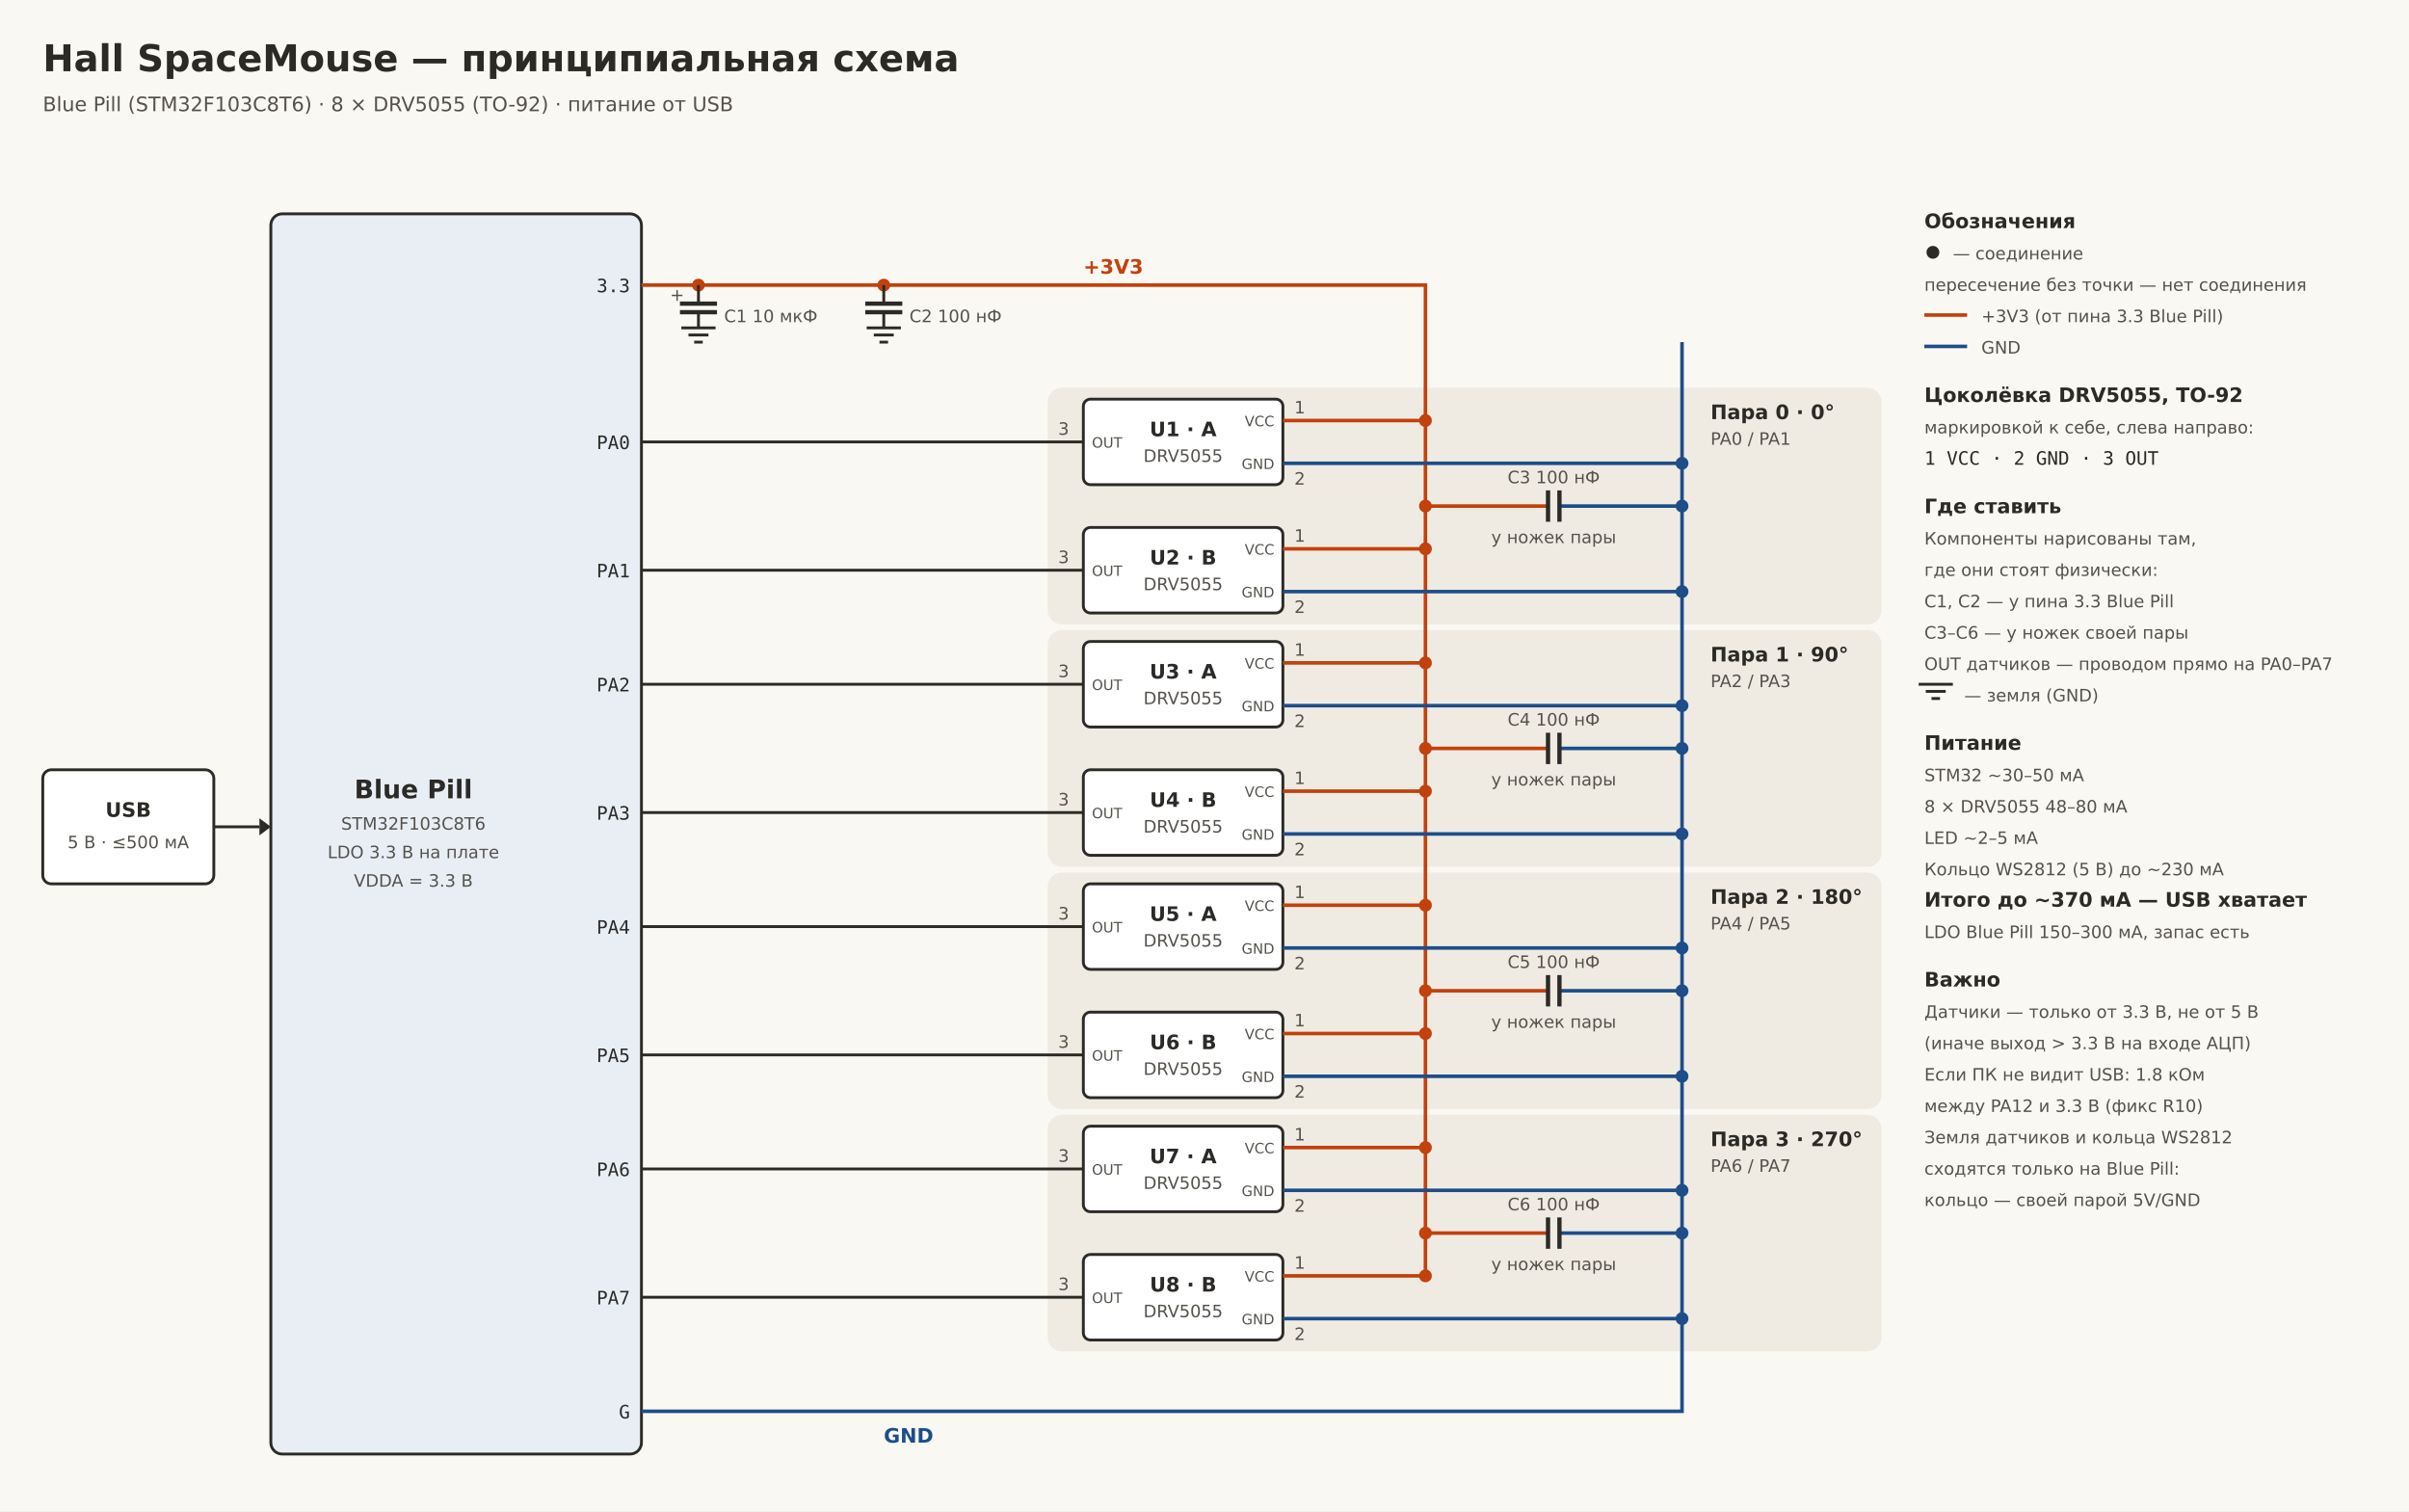
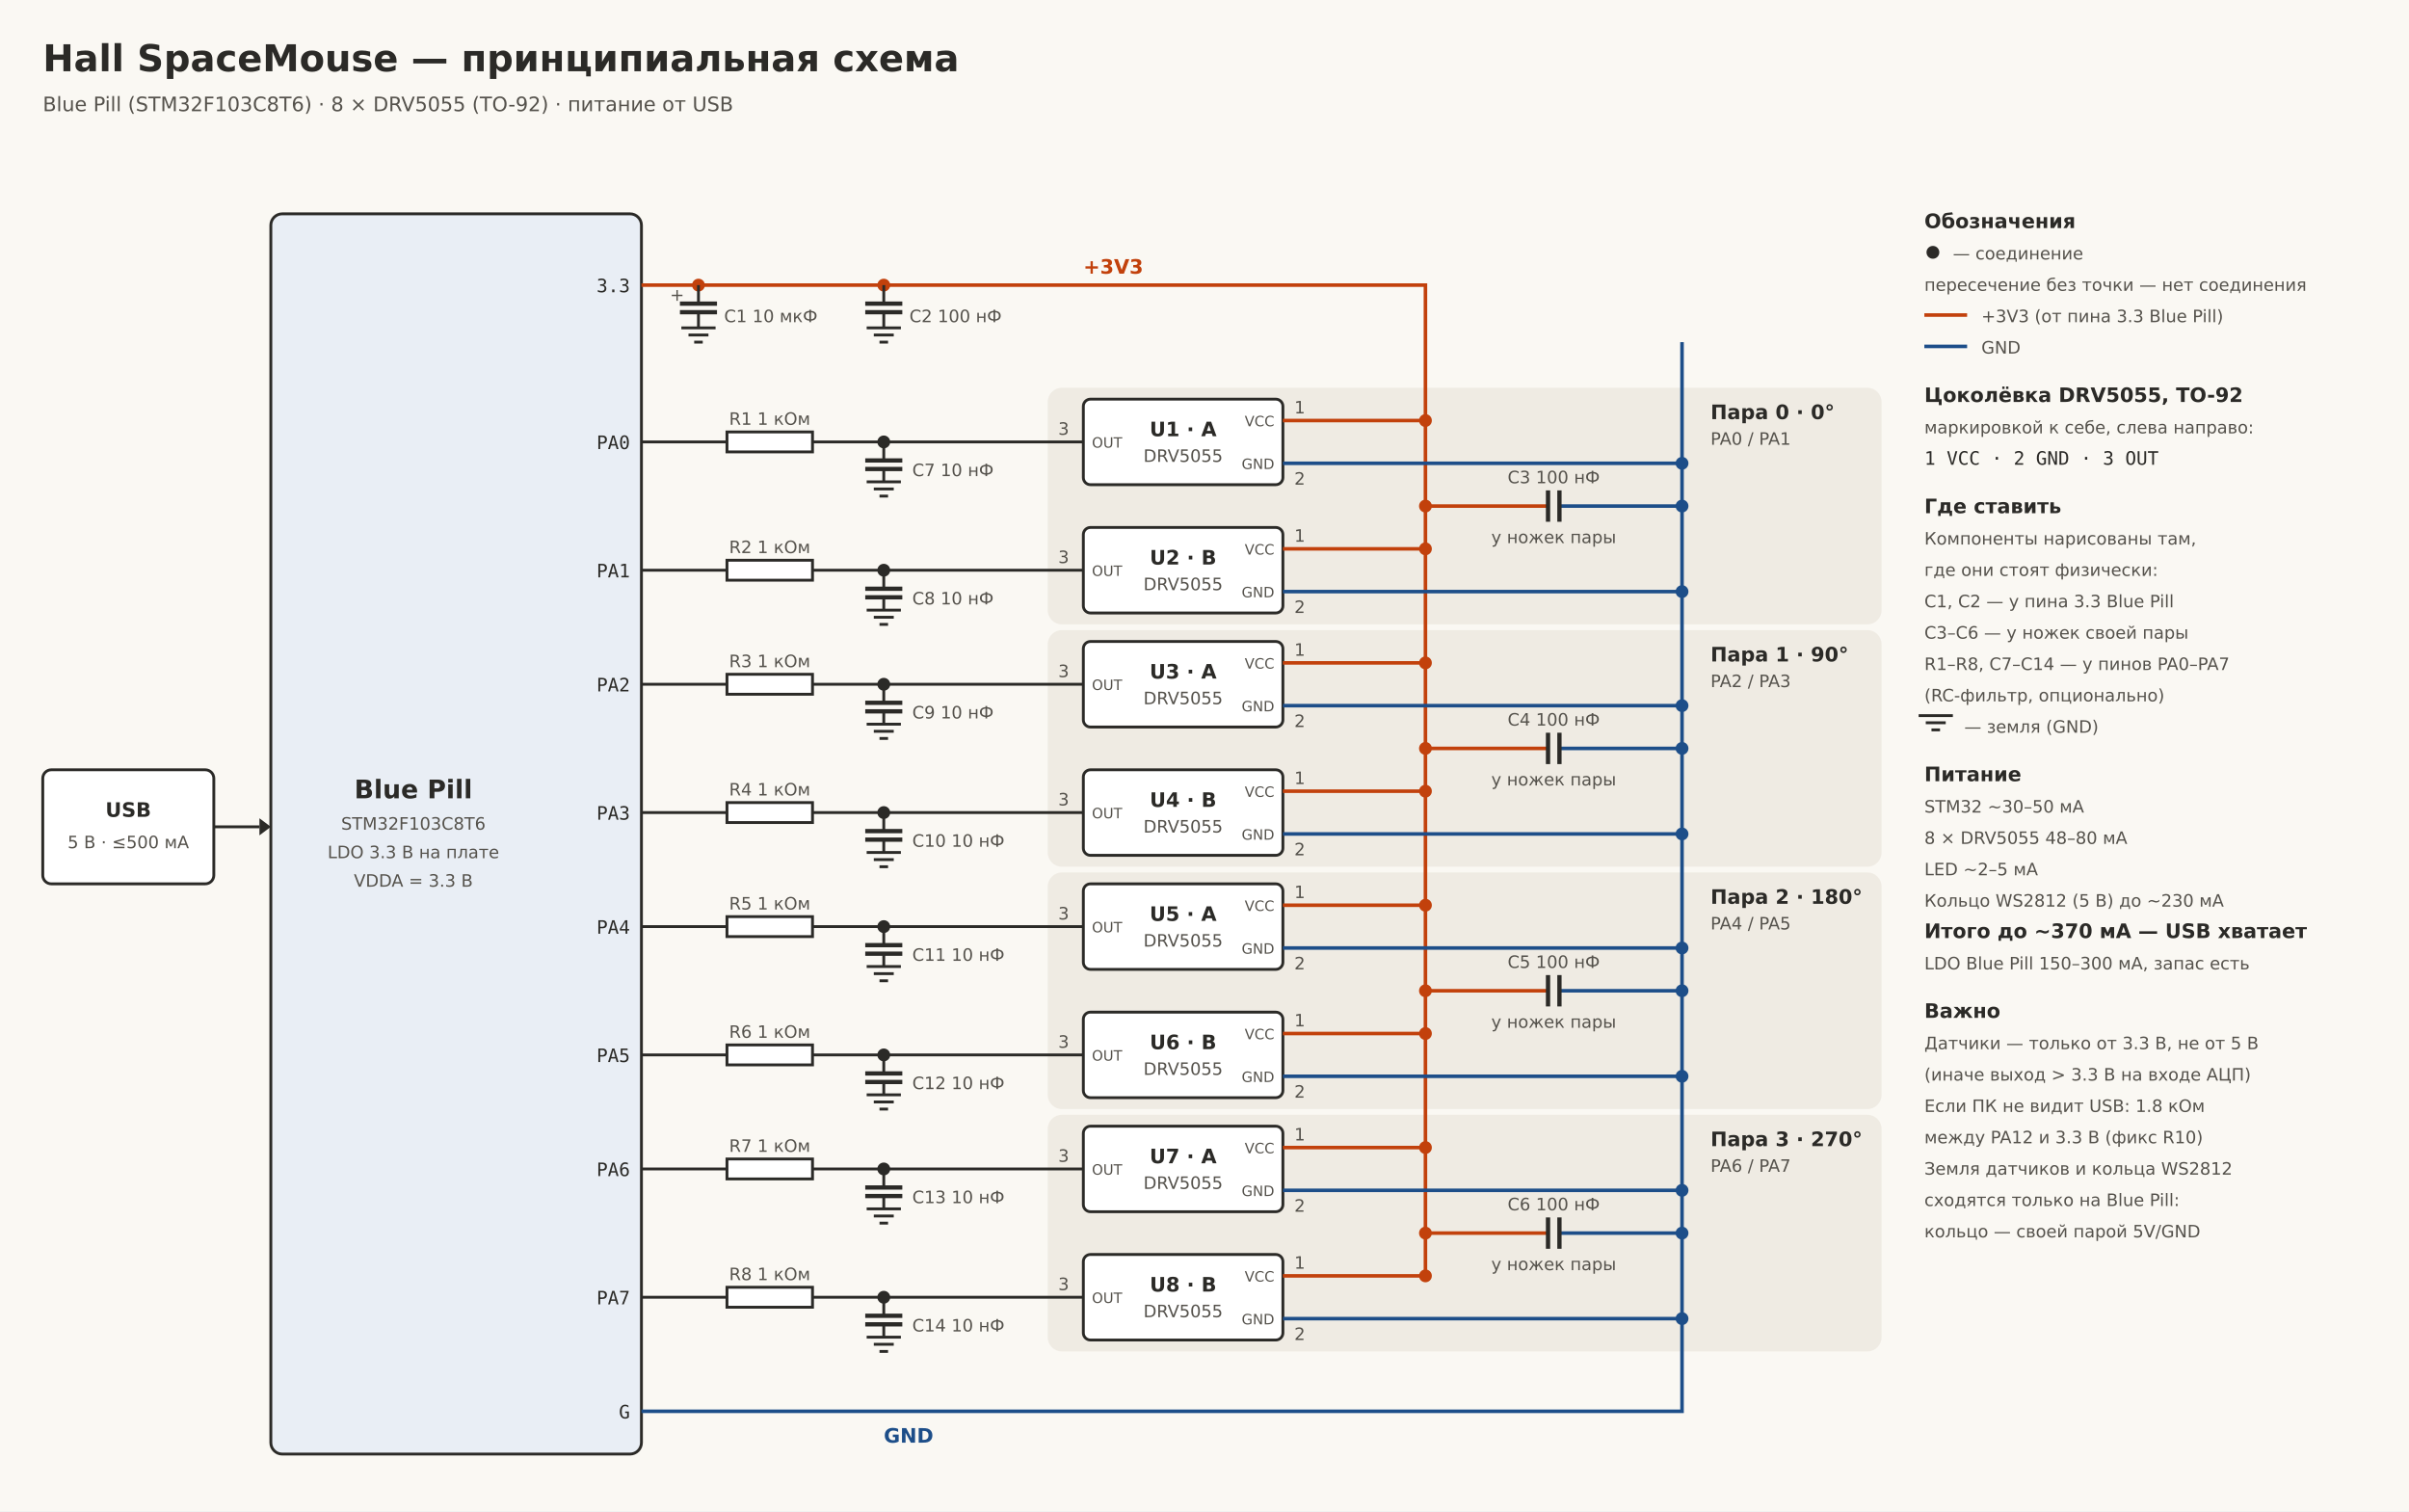
<svg xmlns="http://www.w3.org/2000/svg" width="1690" height="1060" viewBox="0 0 1690 1060" font-family="DejaVu Sans, Arial, sans-serif">
  <style>
.w{stroke:#2b2a27;stroke-width:2;fill:none}
.v{stroke:#c2410c;stroke-width:2.5;fill:none}
.g{stroke:#1d4e89;stroke-width:2.5;fill:none}
.box{fill:#fff;stroke:#2b2a27;stroke-width:2}
.t{font-size:14px;fill:#2b2a27}
.s{font-size:12px;fill:#55524c}
.m{font-family:DejaVu Sans Mono,monospace;font-size:13px;fill:#2b2a27}
.b{font-weight:bold}
.band{fill:#efebe3}
</style>
  <rect width="1690" height="1060" fill="#faf8f3" />
  <text x="30" y="50" class="t b" style="font-size:26px">Hall SpaceMouse — принципиальная схема</text>
  <text x="30" y="78" class="t" style="fill:#55524c">Blue Pill (STM32F103C8T6) · 8 × DRV5055 (TO-92) · питание от USB</text>
  <rect class="band" x="735" y="272" width="585" height="166" rx="10" />
  <text x="1200" y="294" class="t b">Пара 0 · 0°</text>
  <text x="1200" y="312" class="s">PA0 / PA1</text>
  <rect class="band" x="735" y="442" width="585" height="166" rx="10" />
  <text x="1200" y="464" class="t b">Пара 1 · 90°</text>
  <text x="1200" y="482" class="s">PA2 / PA3</text>
  <rect class="band" x="735" y="612" width="585" height="166" rx="10" />
  <text x="1200" y="634" class="t b">Пара 2 · 180°</text>
  <text x="1200" y="652" class="s">PA4 / PA5</text>
  <rect class="band" x="735" y="782" width="585" height="166" rx="10" />
  <text x="1200" y="804" class="t b">Пара 3 · 270°</text>
  <text x="1200" y="822" class="s">PA6 / PA7</text>
  <rect class="box" x="30" y="540" width="120" height="80" rx="6" />
  <text x="90" y="573" class="t b" text-anchor="middle">USB</text>
  <text x="90" y="595" class="s" text-anchor="middle">5 В · ≤500 мА</text>
  <path class="w" d="M150 580 H182" />
  <path d="M182 574 L190 580 L182 586 Z" fill="#2b2a27" />
  <rect x="190" y="150" width="260" height="870" rx="8" fill="#e9eef5" stroke="#2b2a27" stroke-width="2" />
  <text x="290" y="560" class="t b" text-anchor="middle" style="font-size:18px">Blue Pill</text>
  <text x="290" y="582" class="s" text-anchor="middle">STM32F103C8T6</text>
  <text x="290" y="602" class="s" text-anchor="middle">LDO 3.3 В на плате</text>
  <text x="290" y="622" class="s" text-anchor="middle">VDDA = 3.3 В</text>
  <text x="442" y="205" class="m" text-anchor="end">3.3</text>
  <text x="442" y="995" class="m" text-anchor="end">G</text>
  <path class="v" d="M450 200 H1000 V895" />
  <path class="g" d="M450 990 H1180 V240" />
  <text x="760" y="192" class="t b" style="fill:#c2410c">+3V3</text>
  <text x="620" y="1012" class="t b" style="fill:#1d4e89">GND</text>
  <circle cx="490" cy="200" r="4.5" fill="#c2410c" />
  <path class="w" d="M490 200 V213 M490 219 V230" />
  <path class="w" d="M477 213 H503 M477 219 H503" style="stroke-width:3" />
  <text x="470" y="211" class="s">+</text>
  <path class="w" d="M478 230 H502 M483 235 H497 M487 240 H493" />
  <text x="508" y="226" class="s">C1 10 мкФ</text>
  <circle cx="620" cy="200" r="4.5" fill="#c2410c" />
  <path class="w" d="M620 200 V213 M620 219 V230" />
  <path class="w" d="M607 213 H633 M607 219 H633" style="stroke-width:3" />
  <path class="w" d="M608 230 H632 M613 235 H627 M617 240 H623" />
  <text x="638" y="226" class="s">C2 100 нФ</text>
  <text x="442" y="315" class="m" text-anchor="end">PA0</text>
-   <path class="w" d="M450 310 H760" />
+   <path class="w" d="M450 310 H510 M570 310 H760" />
+   <rect x="510" y="303" width="60" height="14" fill="#fff" stroke="#2b2a27" stroke-width="2" />
+   <text x="540" y="298" class="s" text-anchor="middle">R1 1 кОм</text>
+   <circle cx="620" cy="310" r="4.5" fill="#2b2a27" />
+   <path class="w" d="M620 310 V323 M620 329 V338" />
+   <path class="w" d="M607 323 H633 M607 329 H633" style="stroke-width:3" />
+   <path class="w" d="M608 338 H632 M613 343 H627 M617 348 H623" />
+   <text x="640" y="334" class="s">C7 10 нФ</text>
  <rect class="box" x="760" y="280" width="140" height="60" rx="5" />
  <text x="830" y="306" class="t b" text-anchor="middle">U1 · A</text>
  <text x="830" y="324" class="s" text-anchor="middle">DRV5055</text>
  <text x="766" y="314" class="s" style="font-size:10px">OUT</text>
  <text x="894" y="299" class="s" text-anchor="end" style="font-size:10px">VCC</text>
  <text x="894" y="329" class="s" text-anchor="end" style="font-size:10px">GND</text>
  <text x="750" y="305" class="s" text-anchor="end">3</text>
  <text x="908" y="290" class="s">1</text>
  <text x="908" y="340" class="s">2</text>
  <path class="v" d="M900 295 H1000" />
  <path class="g" d="M900 325 H1180" />
  <circle cx="1000" cy="295" r="4.5" fill="#c2410c" />
  <circle cx="1180" cy="325" r="4.5" fill="#1d4e89" />
  <text x="442" y="405" class="m" text-anchor="end">PA1</text>
-   <path class="w" d="M450 400 H760" />
+   <path class="w" d="M450 400 H510 M570 400 H760" />
+   <rect x="510" y="393" width="60" height="14" fill="#fff" stroke="#2b2a27" stroke-width="2" />
+   <text x="540" y="388" class="s" text-anchor="middle">R2 1 кОм</text>
+   <circle cx="620" cy="400" r="4.5" fill="#2b2a27" />
+   <path class="w" d="M620 400 V413 M620 419 V428" />
+   <path class="w" d="M607 413 H633 M607 419 H633" style="stroke-width:3" />
+   <path class="w" d="M608 428 H632 M613 433 H627 M617 438 H623" />
+   <text x="640" y="424" class="s">C8 10 нФ</text>
  <rect class="box" x="760" y="370" width="140" height="60" rx="5" />
  <text x="830" y="396" class="t b" text-anchor="middle">U2 · B</text>
  <text x="830" y="414" class="s" text-anchor="middle">DRV5055</text>
  <text x="766" y="404" class="s" style="font-size:10px">OUT</text>
  <text x="894" y="389" class="s" text-anchor="end" style="font-size:10px">VCC</text>
  <text x="894" y="419" class="s" text-anchor="end" style="font-size:10px">GND</text>
  <text x="750" y="395" class="s" text-anchor="end">3</text>
  <text x="908" y="380" class="s">1</text>
  <text x="908" y="430" class="s">2</text>
  <path class="v" d="M900 385 H1000" />
  <path class="g" d="M900 415 H1180" />
  <circle cx="1000" cy="385" r="4.5" fill="#c2410c" />
  <circle cx="1180" cy="415" r="4.5" fill="#1d4e89" />
  <text x="442" y="485" class="m" text-anchor="end">PA2</text>
-   <path class="w" d="M450 480 H760" />
+   <path class="w" d="M450 480 H510 M570 480 H760" />
+   <rect x="510" y="473" width="60" height="14" fill="#fff" stroke="#2b2a27" stroke-width="2" />
+   <text x="540" y="468" class="s" text-anchor="middle">R3 1 кОм</text>
+   <circle cx="620" cy="480" r="4.5" fill="#2b2a27" />
+   <path class="w" d="M620 480 V493 M620 499 V508" />
+   <path class="w" d="M607 493 H633 M607 499 H633" style="stroke-width:3" />
+   <path class="w" d="M608 508 H632 M613 513 H627 M617 518 H623" />
+   <text x="640" y="504" class="s">C9 10 нФ</text>
  <rect class="box" x="760" y="450" width="140" height="60" rx="5" />
  <text x="830" y="476" class="t b" text-anchor="middle">U3 · A</text>
  <text x="830" y="494" class="s" text-anchor="middle">DRV5055</text>
  <text x="766" y="484" class="s" style="font-size:10px">OUT</text>
  <text x="894" y="469" class="s" text-anchor="end" style="font-size:10px">VCC</text>
  <text x="894" y="499" class="s" text-anchor="end" style="font-size:10px">GND</text>
  <text x="750" y="475" class="s" text-anchor="end">3</text>
  <text x="908" y="460" class="s">1</text>
  <text x="908" y="510" class="s">2</text>
  <path class="v" d="M900 465 H1000" />
  <path class="g" d="M900 495 H1180" />
  <circle cx="1000" cy="465" r="4.5" fill="#c2410c" />
  <circle cx="1180" cy="495" r="4.5" fill="#1d4e89" />
  <text x="442" y="575" class="m" text-anchor="end">PA3</text>
-   <path class="w" d="M450 570 H760" />
+   <path class="w" d="M450 570 H510 M570 570 H760" />
+   <rect x="510" y="563" width="60" height="14" fill="#fff" stroke="#2b2a27" stroke-width="2" />
+   <text x="540" y="558" class="s" text-anchor="middle">R4 1 кОм</text>
+   <circle cx="620" cy="570" r="4.5" fill="#2b2a27" />
+   <path class="w" d="M620 570 V583 M620 589 V598" />
+   <path class="w" d="M607 583 H633 M607 589 H633" style="stroke-width:3" />
+   <path class="w" d="M608 598 H632 M613 603 H627 M617 608 H623" />
+   <text x="640" y="594" class="s">C10 10 нФ</text>
  <rect class="box" x="760" y="540" width="140" height="60" rx="5" />
  <text x="830" y="566" class="t b" text-anchor="middle">U4 · B</text>
  <text x="830" y="584" class="s" text-anchor="middle">DRV5055</text>
  <text x="766" y="574" class="s" style="font-size:10px">OUT</text>
  <text x="894" y="559" class="s" text-anchor="end" style="font-size:10px">VCC</text>
  <text x="894" y="589" class="s" text-anchor="end" style="font-size:10px">GND</text>
  <text x="750" y="565" class="s" text-anchor="end">3</text>
  <text x="908" y="550" class="s">1</text>
  <text x="908" y="600" class="s">2</text>
  <path class="v" d="M900 555 H1000" />
  <path class="g" d="M900 585 H1180" />
  <circle cx="1000" cy="555" r="4.5" fill="#c2410c" />
  <circle cx="1180" cy="585" r="4.5" fill="#1d4e89" />
  <text x="442" y="655" class="m" text-anchor="end">PA4</text>
-   <path class="w" d="M450 650 H760" />
+   <path class="w" d="M450 650 H510 M570 650 H760" />
+   <rect x="510" y="643" width="60" height="14" fill="#fff" stroke="#2b2a27" stroke-width="2" />
+   <text x="540" y="638" class="s" text-anchor="middle">R5 1 кОм</text>
+   <circle cx="620" cy="650" r="4.5" fill="#2b2a27" />
+   <path class="w" d="M620 650 V663 M620 669 V678" />
+   <path class="w" d="M607 663 H633 M607 669 H633" style="stroke-width:3" />
+   <path class="w" d="M608 678 H632 M613 683 H627 M617 688 H623" />
+   <text x="640" y="674" class="s">C11 10 нФ</text>
  <rect class="box" x="760" y="620" width="140" height="60" rx="5" />
  <text x="830" y="646" class="t b" text-anchor="middle">U5 · A</text>
  <text x="830" y="664" class="s" text-anchor="middle">DRV5055</text>
  <text x="766" y="654" class="s" style="font-size:10px">OUT</text>
  <text x="894" y="639" class="s" text-anchor="end" style="font-size:10px">VCC</text>
  <text x="894" y="669" class="s" text-anchor="end" style="font-size:10px">GND</text>
  <text x="750" y="645" class="s" text-anchor="end">3</text>
  <text x="908" y="630" class="s">1</text>
  <text x="908" y="680" class="s">2</text>
  <path class="v" d="M900 635 H1000" />
  <path class="g" d="M900 665 H1180" />
  <circle cx="1000" cy="635" r="4.5" fill="#c2410c" />
  <circle cx="1180" cy="665" r="4.5" fill="#1d4e89" />
  <text x="442" y="745" class="m" text-anchor="end">PA5</text>
-   <path class="w" d="M450 740 H760" />
+   <path class="w" d="M450 740 H510 M570 740 H760" />
+   <rect x="510" y="733" width="60" height="14" fill="#fff" stroke="#2b2a27" stroke-width="2" />
+   <text x="540" y="728" class="s" text-anchor="middle">R6 1 кОм</text>
+   <circle cx="620" cy="740" r="4.5" fill="#2b2a27" />
+   <path class="w" d="M620 740 V753 M620 759 V768" />
+   <path class="w" d="M607 753 H633 M607 759 H633" style="stroke-width:3" />
+   <path class="w" d="M608 768 H632 M613 773 H627 M617 778 H623" />
+   <text x="640" y="764" class="s">C12 10 нФ</text>
  <rect class="box" x="760" y="710" width="140" height="60" rx="5" />
  <text x="830" y="736" class="t b" text-anchor="middle">U6 · B</text>
  <text x="830" y="754" class="s" text-anchor="middle">DRV5055</text>
  <text x="766" y="744" class="s" style="font-size:10px">OUT</text>
  <text x="894" y="729" class="s" text-anchor="end" style="font-size:10px">VCC</text>
  <text x="894" y="759" class="s" text-anchor="end" style="font-size:10px">GND</text>
  <text x="750" y="735" class="s" text-anchor="end">3</text>
  <text x="908" y="720" class="s">1</text>
  <text x="908" y="770" class="s">2</text>
  <path class="v" d="M900 725 H1000" />
  <path class="g" d="M900 755 H1180" />
  <circle cx="1000" cy="725" r="4.5" fill="#c2410c" />
  <circle cx="1180" cy="755" r="4.5" fill="#1d4e89" />
  <text x="442" y="825" class="m" text-anchor="end">PA6</text>
-   <path class="w" d="M450 820 H760" />
+   <path class="w" d="M450 820 H510 M570 820 H760" />
+   <rect x="510" y="813" width="60" height="14" fill="#fff" stroke="#2b2a27" stroke-width="2" />
+   <text x="540" y="808" class="s" text-anchor="middle">R7 1 кОм</text>
+   <circle cx="620" cy="820" r="4.5" fill="#2b2a27" />
+   <path class="w" d="M620 820 V833 M620 839 V848" />
+   <path class="w" d="M607 833 H633 M607 839 H633" style="stroke-width:3" />
+   <path class="w" d="M608 848 H632 M613 853 H627 M617 858 H623" />
+   <text x="640" y="844" class="s">C13 10 нФ</text>
  <rect class="box" x="760" y="790" width="140" height="60" rx="5" />
  <text x="830" y="816" class="t b" text-anchor="middle">U7 · A</text>
  <text x="830" y="834" class="s" text-anchor="middle">DRV5055</text>
  <text x="766" y="824" class="s" style="font-size:10px">OUT</text>
  <text x="894" y="809" class="s" text-anchor="end" style="font-size:10px">VCC</text>
  <text x="894" y="839" class="s" text-anchor="end" style="font-size:10px">GND</text>
  <text x="750" y="815" class="s" text-anchor="end">3</text>
  <text x="908" y="800" class="s">1</text>
  <text x="908" y="850" class="s">2</text>
  <path class="v" d="M900 805 H1000" />
  <path class="g" d="M900 835 H1180" />
  <circle cx="1000" cy="805" r="4.5" fill="#c2410c" />
  <circle cx="1180" cy="835" r="4.5" fill="#1d4e89" />
  <text x="442" y="915" class="m" text-anchor="end">PA7</text>
-   <path class="w" d="M450 910 H760" />
+   <path class="w" d="M450 910 H510 M570 910 H760" />
+   <rect x="510" y="903" width="60" height="14" fill="#fff" stroke="#2b2a27" stroke-width="2" />
+   <text x="540" y="898" class="s" text-anchor="middle">R8 1 кОм</text>
+   <circle cx="620" cy="910" r="4.5" fill="#2b2a27" />
+   <path class="w" d="M620 910 V923 M620 929 V938" />
+   <path class="w" d="M607 923 H633 M607 929 H633" style="stroke-width:3" />
+   <path class="w" d="M608 938 H632 M613 943 H627 M617 948 H623" />
+   <text x="640" y="934" class="s">C14 10 нФ</text>
  <rect class="box" x="760" y="880" width="140" height="60" rx="5" />
  <text x="830" y="906" class="t b" text-anchor="middle">U8 · B</text>
  <text x="830" y="924" class="s" text-anchor="middle">DRV5055</text>
  <text x="766" y="914" class="s" style="font-size:10px">OUT</text>
  <text x="894" y="899" class="s" text-anchor="end" style="font-size:10px">VCC</text>
  <text x="894" y="929" class="s" text-anchor="end" style="font-size:10px">GND</text>
  <text x="750" y="905" class="s" text-anchor="end">3</text>
  <text x="908" y="890" class="s">1</text>
  <text x="908" y="940" class="s">2</text>
  <path class="v" d="M900 895 H1000" />
  <path class="g" d="M900 925 H1180" />
  <circle cx="1000" cy="895" r="4.5" fill="#c2410c" />
  <circle cx="1180" cy="925" r="4.5" fill="#1d4e89" />
  <path class="v" d="M1000 355 H1086" />
  <path class="g" d="M1094 355 H1180" />
  <path class="w" d="M1086 344 V366 M1094 344 V366" style="stroke-width:3" />
  <text x="1090" y="339" class="s" text-anchor="middle">C3 100 нФ</text>
  <text x="1090" y="381" class="s" text-anchor="middle">у ножек пары</text>
  <circle cx="1000" cy="355" r="4.5" fill="#c2410c" />
  <circle cx="1180" cy="355" r="4.5" fill="#1d4e89" />
  <path class="v" d="M1000 525 H1086" />
  <path class="g" d="M1094 525 H1180" />
  <path class="w" d="M1086 514 V536 M1094 514 V536" style="stroke-width:3" />
  <text x="1090" y="509" class="s" text-anchor="middle">C4 100 нФ</text>
  <text x="1090" y="551" class="s" text-anchor="middle">у ножек пары</text>
  <circle cx="1000" cy="525" r="4.5" fill="#c2410c" />
  <circle cx="1180" cy="525" r="4.5" fill="#1d4e89" />
  <path class="v" d="M1000 695 H1086" />
  <path class="g" d="M1094 695 H1180" />
  <path class="w" d="M1086 684 V706 M1094 684 V706" style="stroke-width:3" />
  <text x="1090" y="679" class="s" text-anchor="middle">C5 100 нФ</text>
  <text x="1090" y="721" class="s" text-anchor="middle">у ножек пары</text>
  <circle cx="1000" cy="695" r="4.5" fill="#c2410c" />
  <circle cx="1180" cy="695" r="4.5" fill="#1d4e89" />
  <path class="v" d="M1000 865 H1086" />
  <path class="g" d="M1094 865 H1180" />
  <path class="w" d="M1086 854 V876 M1094 854 V876" style="stroke-width:3" />
  <text x="1090" y="849" class="s" text-anchor="middle">C6 100 нФ</text>
  <text x="1090" y="891" class="s" text-anchor="middle">у ножек пары</text>
  <circle cx="1000" cy="865" r="4.5" fill="#c2410c" />
  <circle cx="1180" cy="865" r="4.5" fill="#1d4e89" />
  <text x="1350" y="160" class="t b">Обозначения</text>
  <circle cx="1356" cy="177" r="4.5" fill="#2b2a27" />
  <text x="1370" y="182" class="s">— соединение</text>
  <text x="1350" y="204" class="s">пересечение без точки — нет соединения</text>
  <path class="v" d="M1350 221 H1380" />
  <text x="1390" y="226" class="s">+3V3 (от пина 3.3 Blue Pill)</text>
  <path class="g" d="M1350 243 H1380" />
  <text x="1390" y="248" class="s">GND</text>
  <text x="1350" y="282" class="t b">Цоколёвка DRV5055, TO-92</text>
  <text x="1350" y="304" class="s">маркировкой к себе, слева направо:</text>
  <text x="1350" y="326" class="m">1 VCC · 2 GND · 3 OUT</text>
  <text x="1350" y="360" class="t b">Где ставить</text>
  <text x="1350" y="382" class="s">Компоненты нарисованы там,</text>
  <text x="1350" y="404" class="s">где они стоят физически:</text>
  <text x="1350" y="426" class="s">C1, C2 — у пина 3.3 Blue Pill</text>
  <text x="1350" y="448" class="s">C3–C6 — у ножек своей пары</text>
-   <text x="1350" y="470" class="s">OUT датчиков — проводом прямо на PA0–PA7</text>
-   <path class="w" d="M1346 480 H1370 M1351 485 H1365 M1355 490 H1361" />
-   <text x="1378" y="492" class="s">— земля (GND)</text>
-   <text x="1350" y="526" class="t b">Питание</text>
-   <text x="1350" y="548" class="s">STM32 ~30–50 мА</text>
-   <text x="1350" y="570" class="s">8 × DRV5055 48–80 мА</text>
-   <text x="1350" y="592" class="s">LED ~2–5 мА</text>
-   <text x="1350" y="614" class="s">Кольцо WS2812 (5 В) до ~230 мА</text>
-   <text x="1350" y="636" class="t b">Итого до ~370 мА — USB хватает</text>
-   <text x="1350" y="658" class="s">LDO Blue Pill 150–300 мА, запас есть</text>
-   <text x="1350" y="692" class="t b">Важно</text>
-   <text x="1350" y="714" class="s">Датчики — только от 3.3 В, не от 5 В</text>
-   <text x="1350" y="736" class="s">(иначе выход &gt; 3.3 В на входе АЦП)</text>
-   <text x="1350" y="758" class="s">Если ПК не видит USB: 1.8 кОм</text>
-   <text x="1350" y="780" class="s">между PA12 и 3.3 В (фикс R10)</text>
-   <text x="1350" y="802" class="s">Земля датчиков и кольца WS2812</text>
-   <text x="1350" y="824" class="s">сходятся только на Blue Pill:</text>
-   <text x="1350" y="846" class="s">кольцо — своей парой 5V/GND</text>
+   <text x="1350" y="470" class="s">R1–R8, C7–C14 — у пинов PA0–PA7</text>
+   <text x="1350" y="492" class="s">(RC-фильтр, опционально)</text>
+   <path class="w" d="M1346 502 H1370 M1351 507 H1365 M1355 512 H1361" />
+   <text x="1378" y="514" class="s">— земля (GND)</text>
+   <text x="1350" y="548" class="t b">Питание</text>
+   <text x="1350" y="570" class="s">STM32 ~30–50 мА</text>
+   <text x="1350" y="592" class="s">8 × DRV5055 48–80 мА</text>
+   <text x="1350" y="614" class="s">LED ~2–5 мА</text>
+   <text x="1350" y="636" class="s">Кольцо WS2812 (5 В) до ~230 мА</text>
+   <text x="1350" y="658" class="t b">Итого до ~370 мА — USB хватает</text>
+   <text x="1350" y="680" class="s">LDO Blue Pill 150–300 мА, запас есть</text>
+   <text x="1350" y="714" class="t b">Важно</text>
+   <text x="1350" y="736" class="s">Датчики — только от 3.3 В, не от 5 В</text>
+   <text x="1350" y="758" class="s">(иначе выход &gt; 3.3 В на входе АЦП)</text>
+   <text x="1350" y="780" class="s">Если ПК не видит USB: 1.8 кОм</text>
+   <text x="1350" y="802" class="s">между PA12 и 3.3 В (фикс R10)</text>
+   <text x="1350" y="824" class="s">Земля датчиков и кольца WS2812</text>
+   <text x="1350" y="846" class="s">сходятся только на Blue Pill:</text>
+   <text x="1350" y="868" class="s">кольцо — своей парой 5V/GND</text>
</svg>
